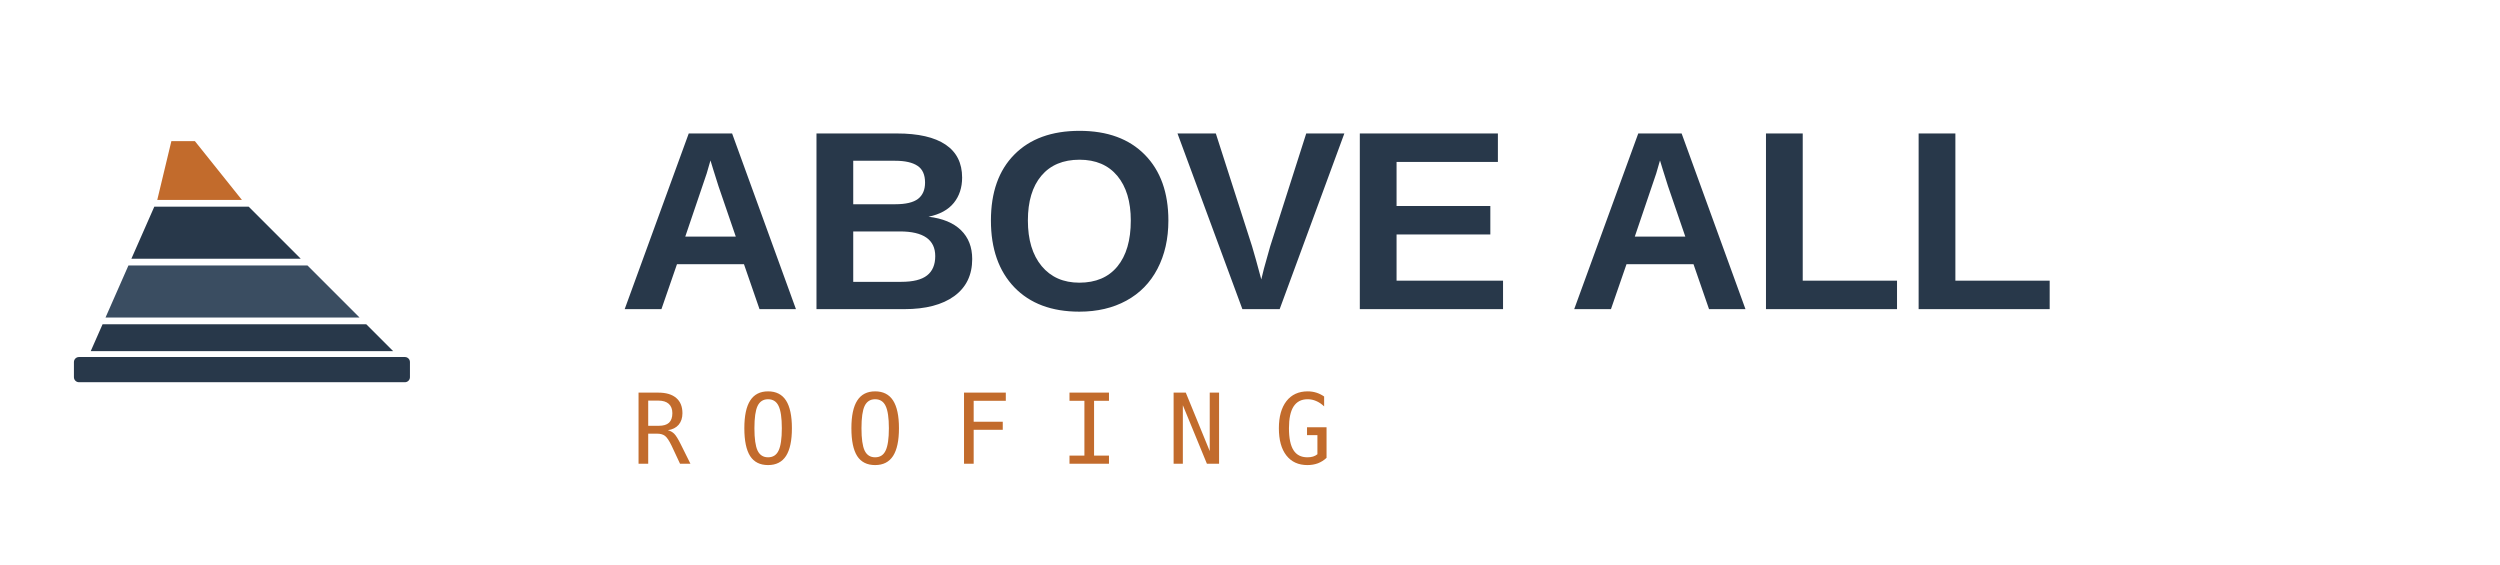
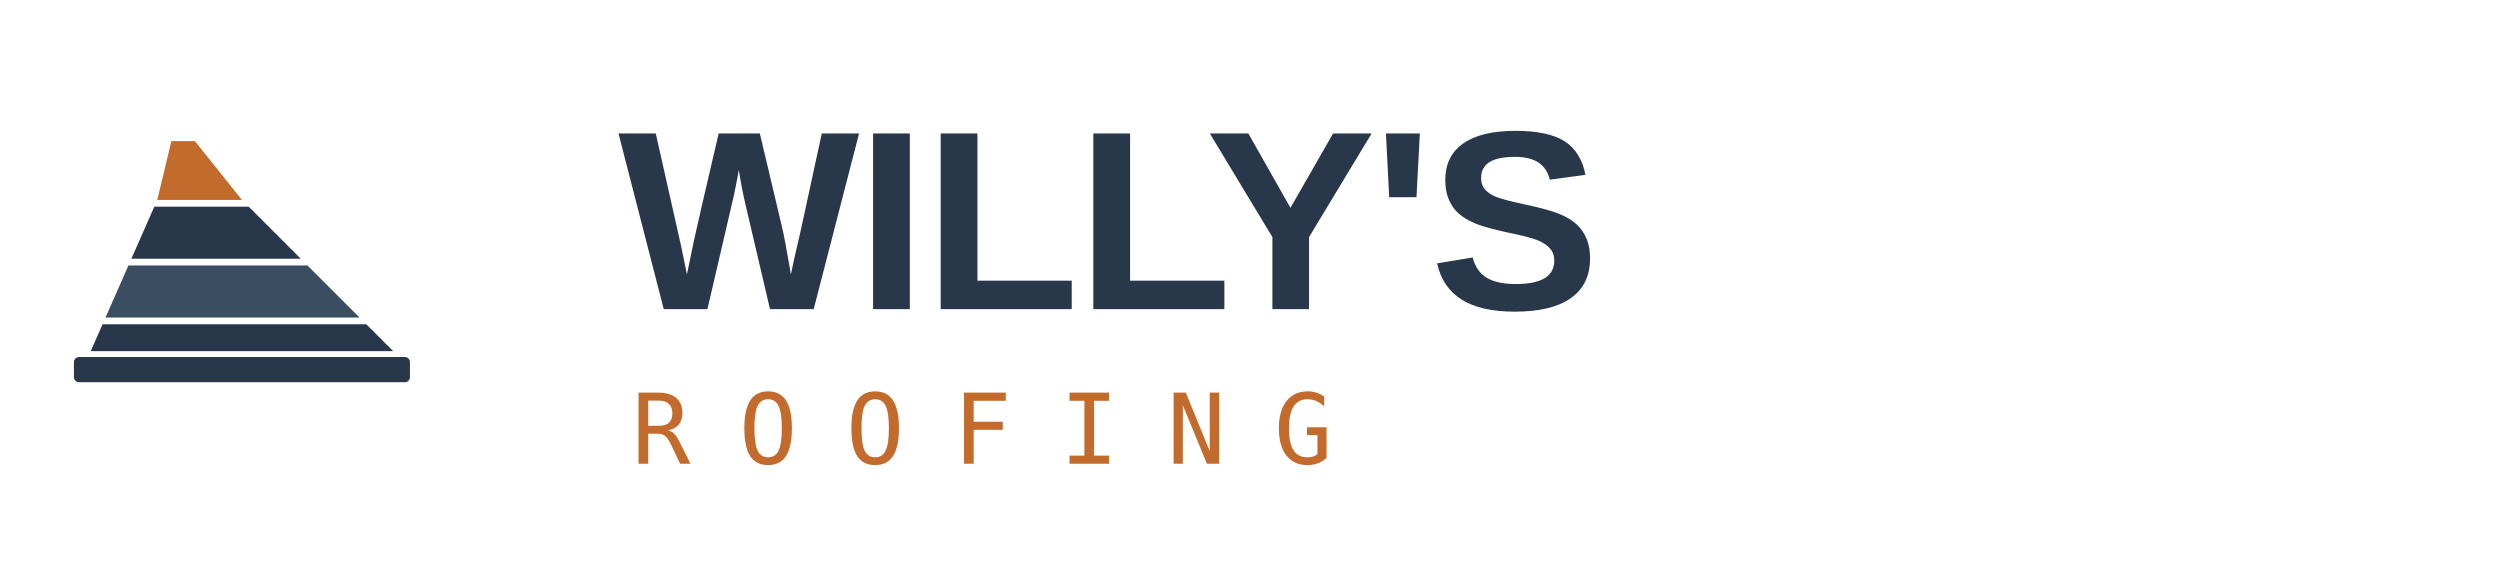
<svg xmlns="http://www.w3.org/2000/svg" width="372" height="84" viewBox="0 0 372 84" role="img" aria-label="Willy's Roofing">
  <g transform="translate(6 11) scale(1.25)">
    <path d="M7.41 29.8 L38.8 29.8 L42 33 L6 33 Z" fill="#28384A" />
    <path d="M10.49 22.8 L31.8 22.8 L38 29 L7.76 29 Z" fill="#3A4D61" />
    <path d="M13.57 15.8 L24.8 15.8 L31 22 L10.84 22 Z" fill="#28384A" />
    <path d="M15.6 8 L18.4 8 L24 15 L13.92 15 Z" fill="#C26B2C" />
    <rect x="4" y="33.7" width="40" height="3" rx="0.6" fill="#28384A" />
  </g>
-   <text x="92" y="46" font-family="Archivo, 'Helvetica Neue', Arial, sans-serif" font-size="38" font-weight="800" letter-spacing="-0.5" fill="#28384A">ABOVE ALL</text>
+   <text x="92" y="46" font-family="Archivo, 'Helvetica Neue', Arial, sans-serif" font-size="38" font-weight="800" letter-spacing="-0.5" fill="#28384A">WILLY'S</text>
  <text x="94" y="69" font-family="'IBM Plex Mono', ui-monospace, 'SFMono-Regular', Menlo, monospace" font-size="14.5" font-weight="500" letter-spacing="7.2" fill="#C26B2C">ROOFING</text>
</svg>
